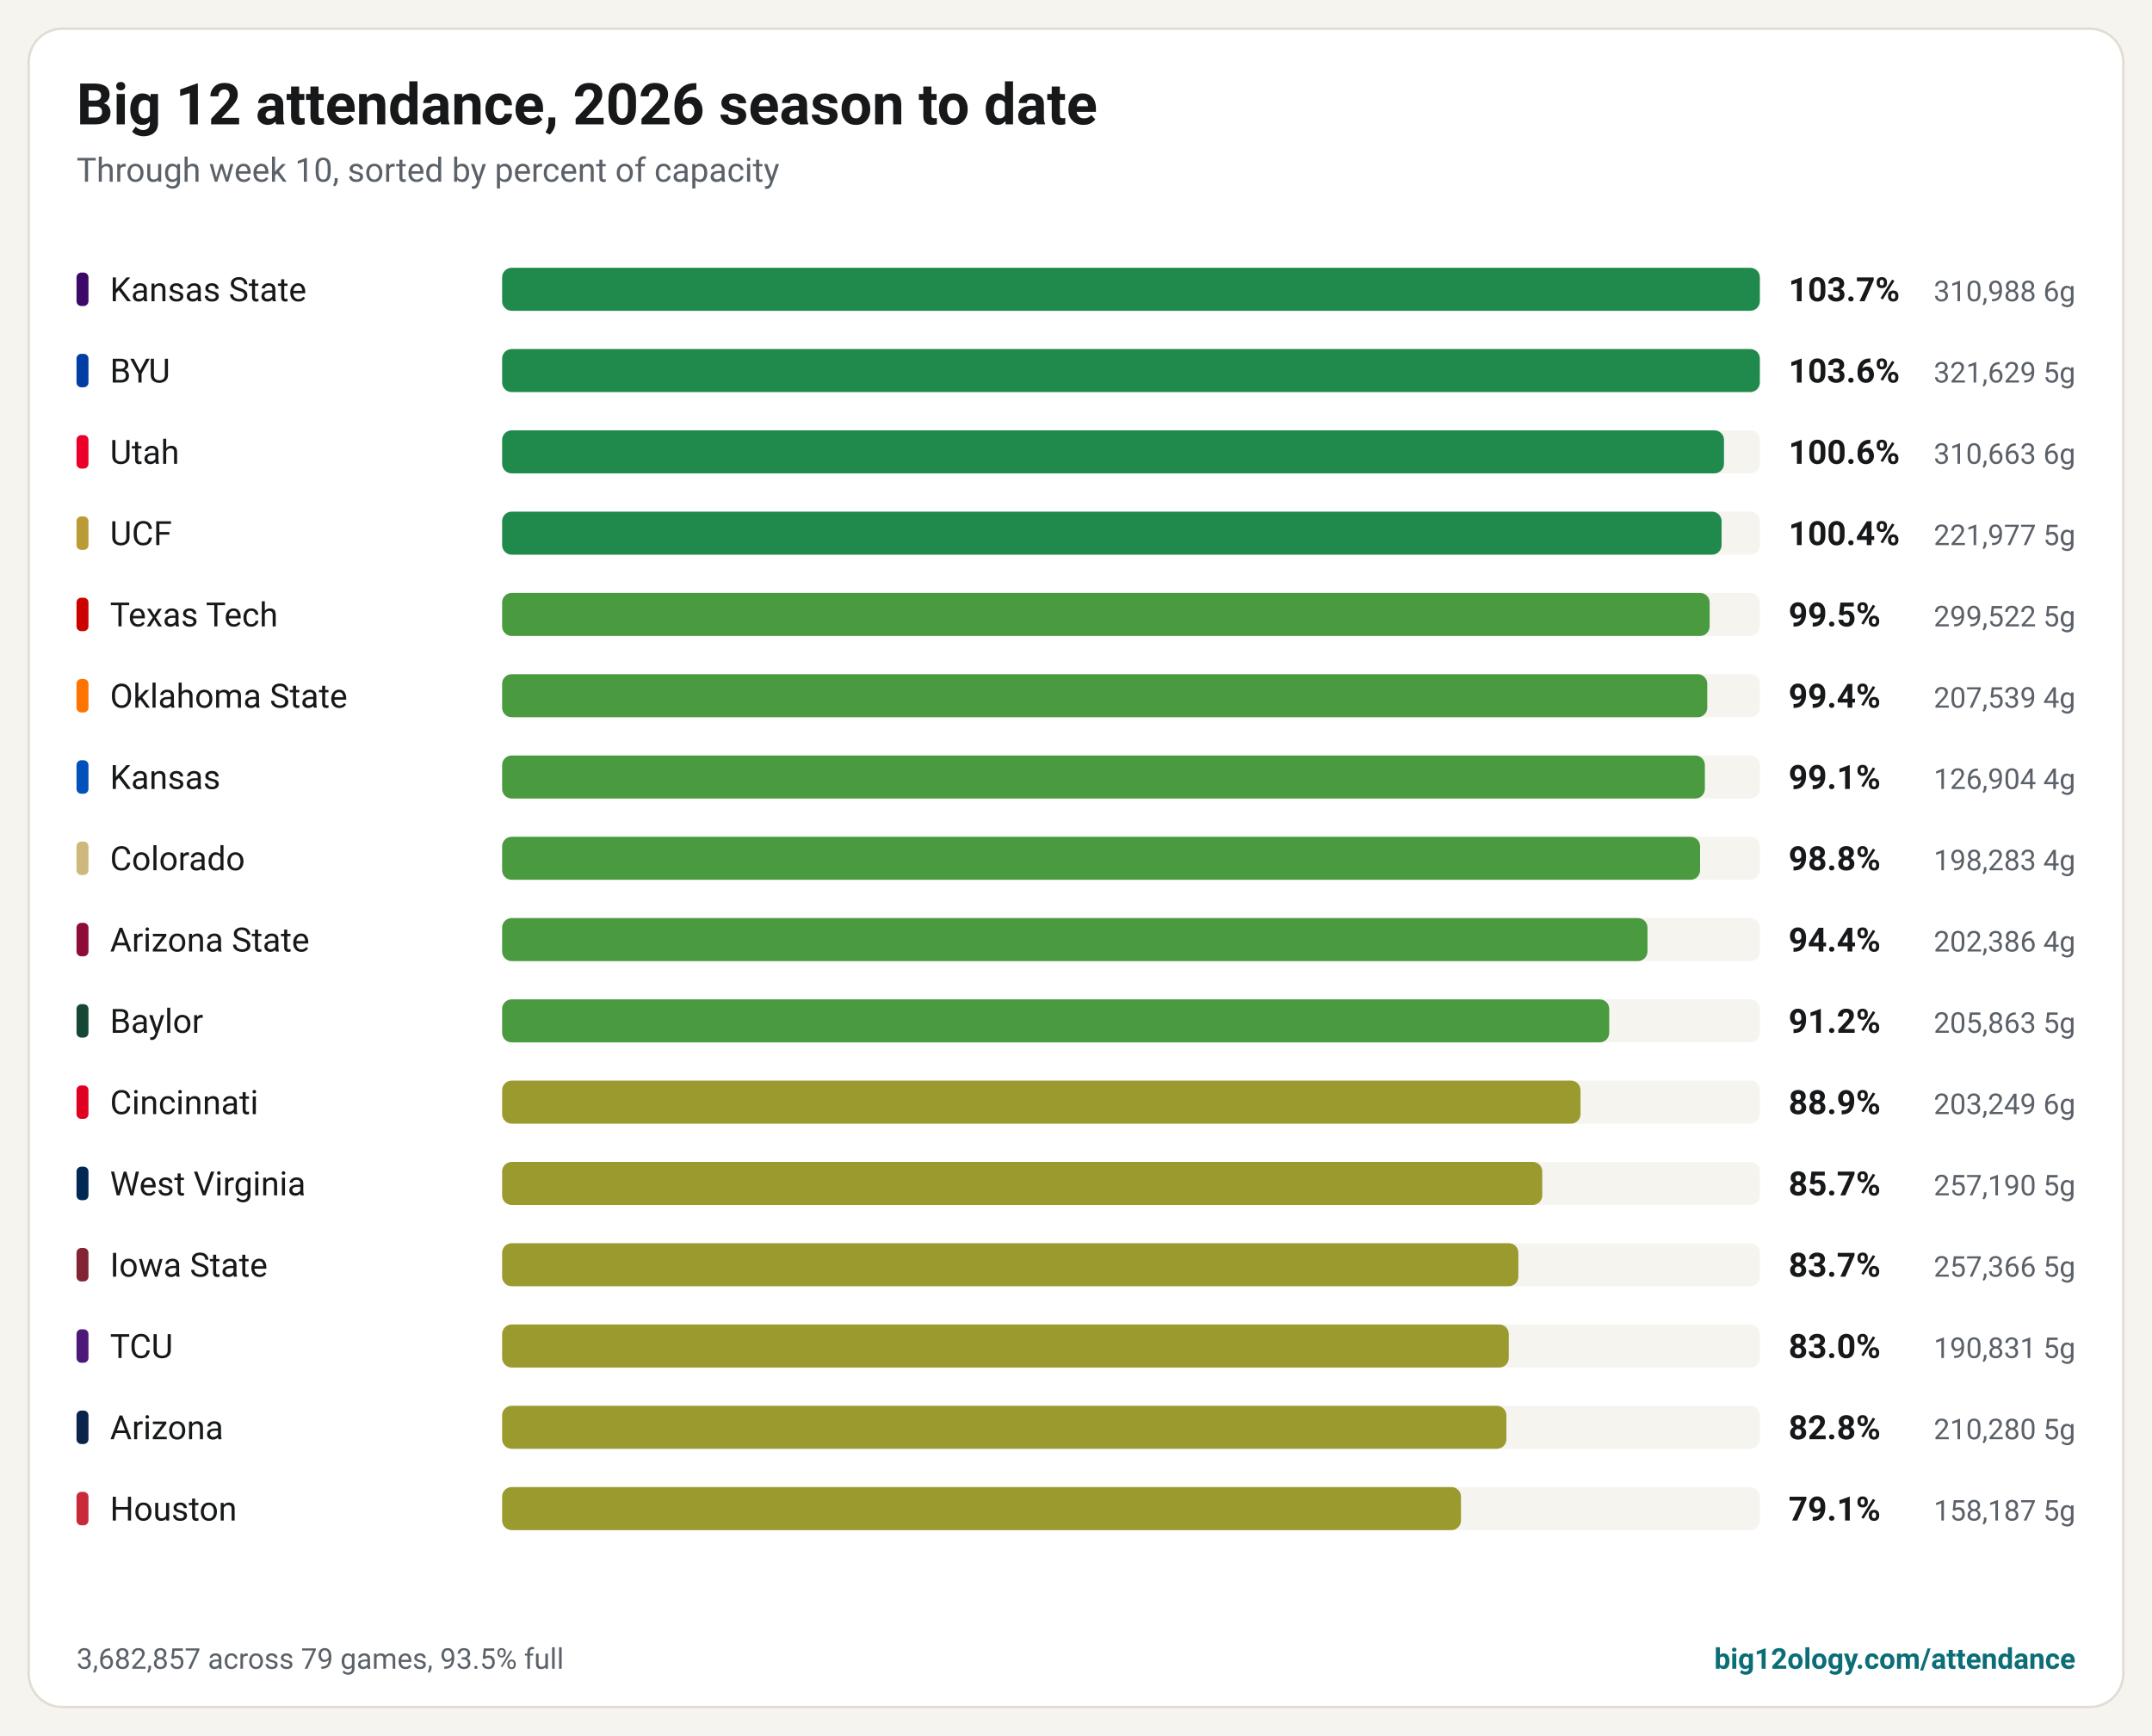
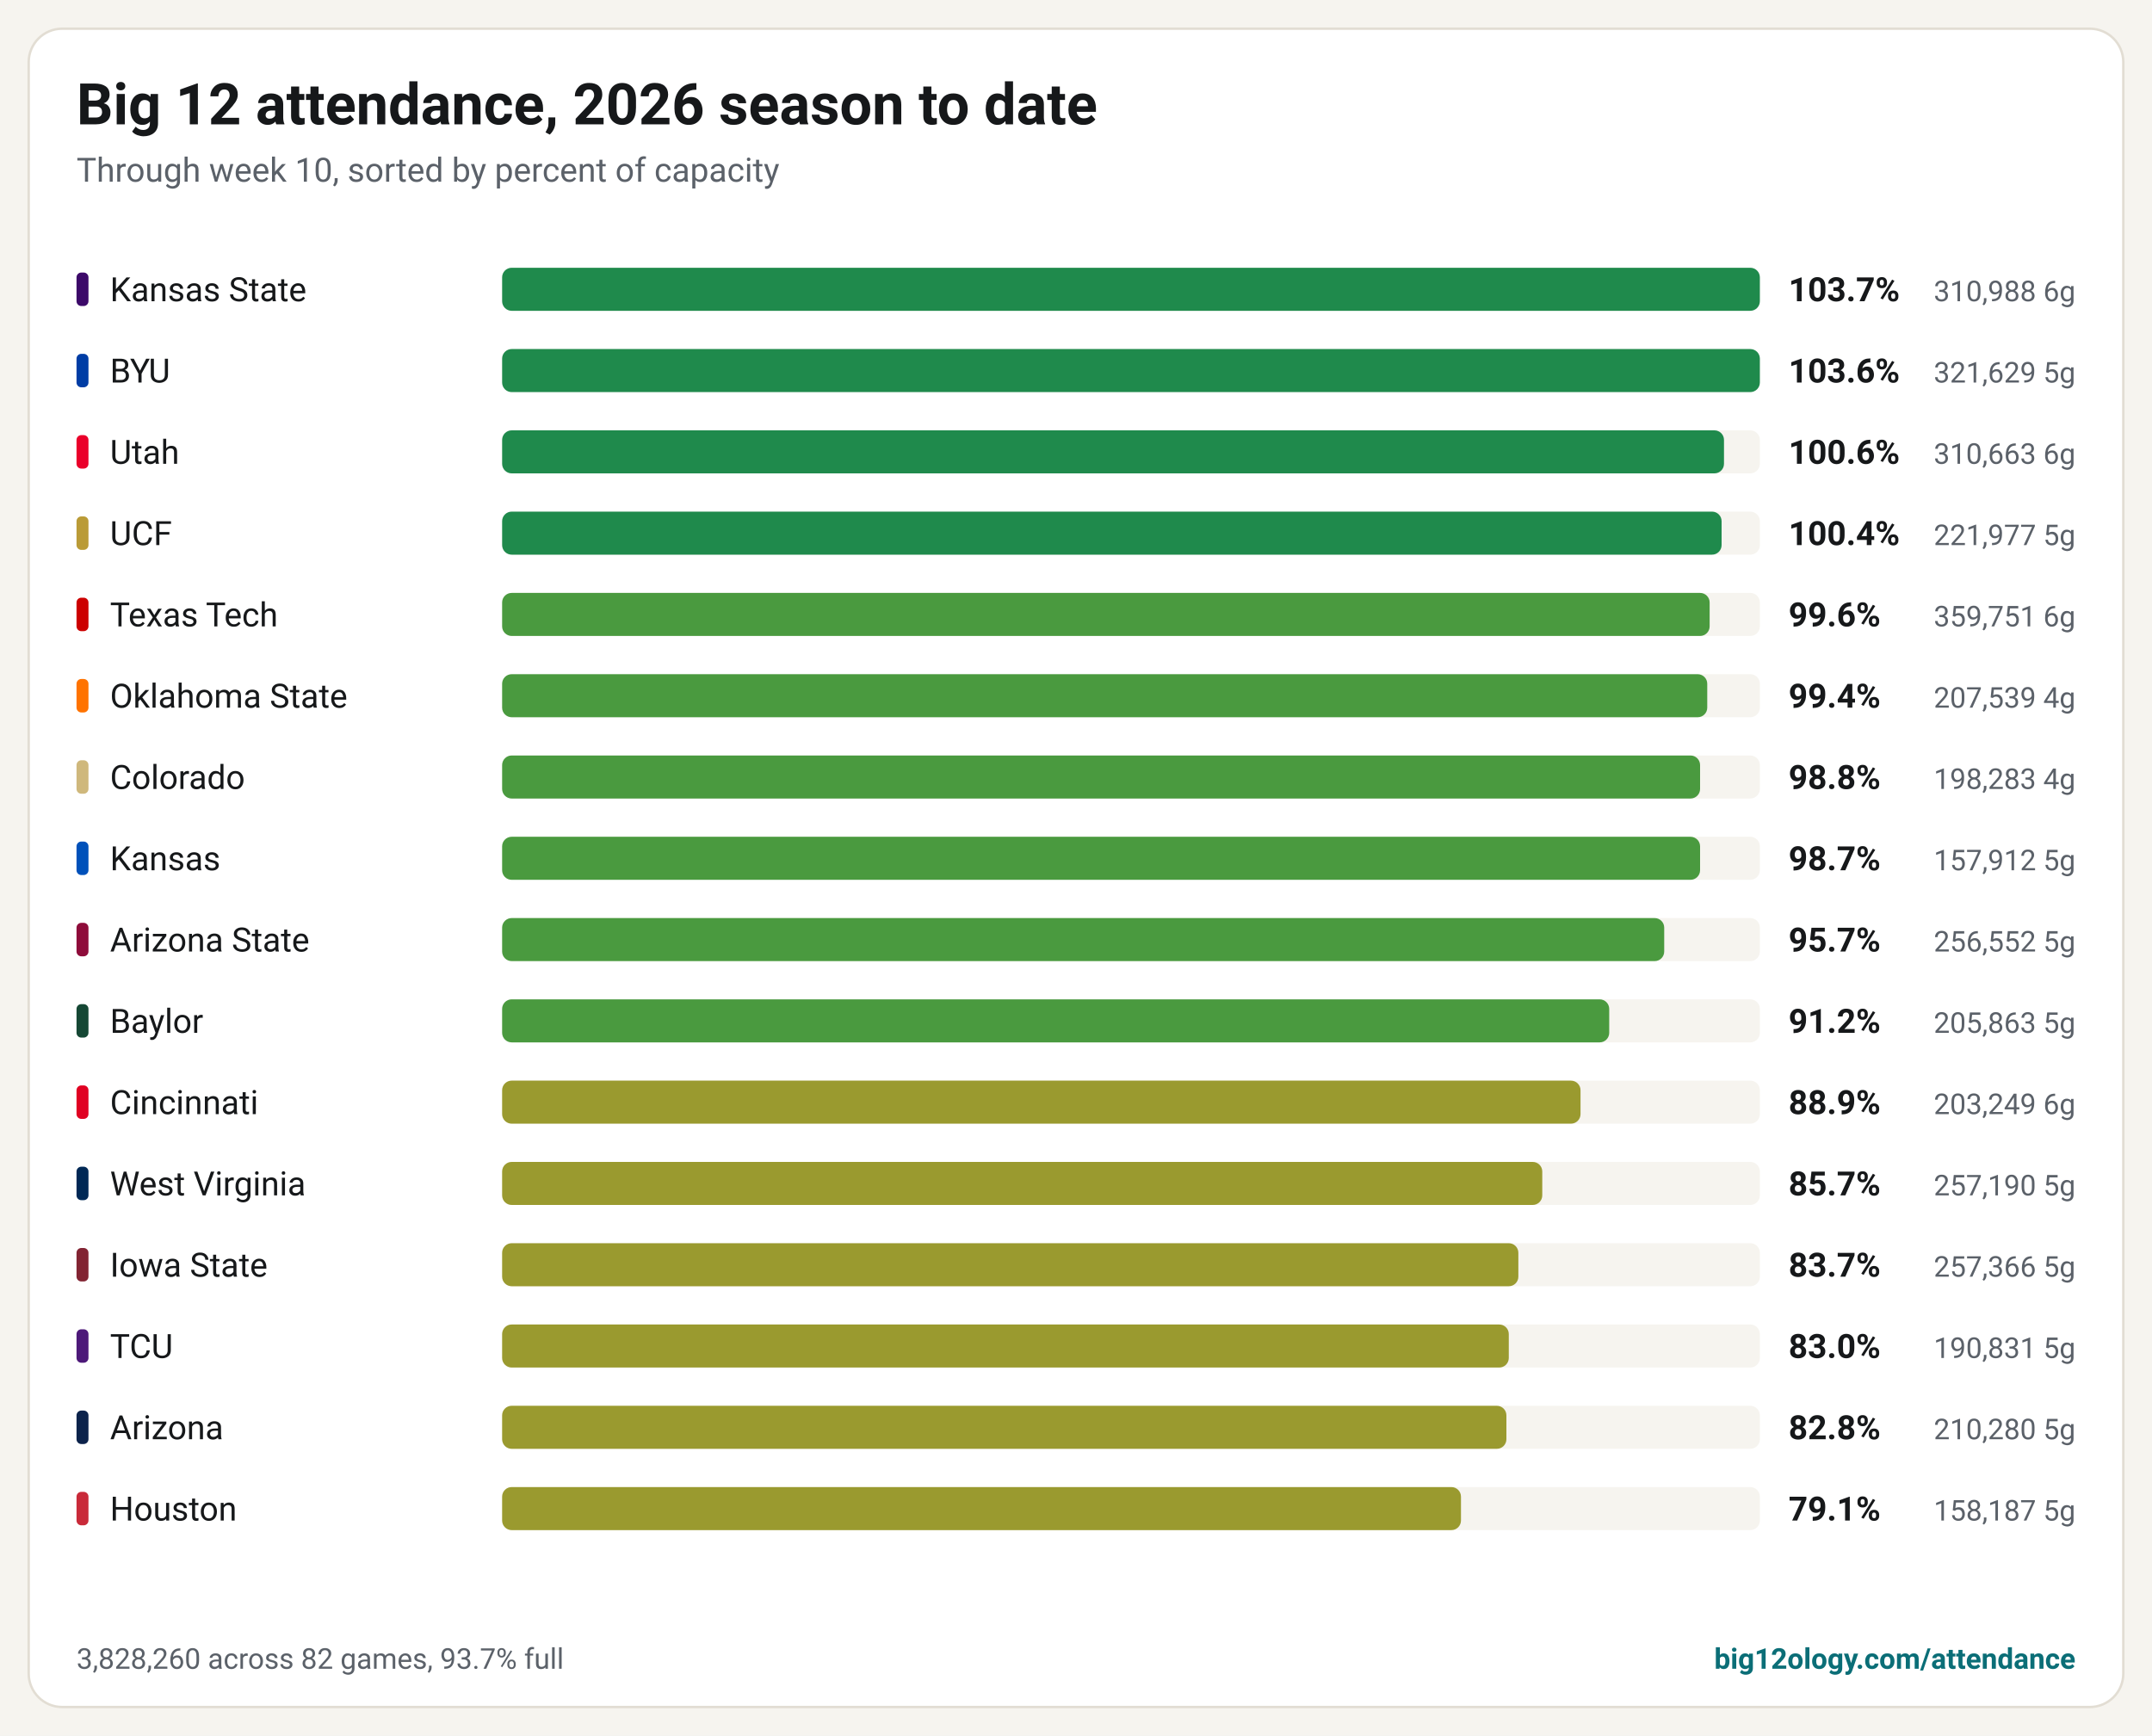
<svg xmlns="http://www.w3.org/2000/svg" width="900" height="726" viewBox="0 0 900 726" role="img" aria-label="Big 12 attendance, 2026 season to date. Through week 10, sorted by percent of capacity">
  <rect width="900" height="726" fill="#f6f4ef" />
  <rect x="12" y="12" width="876" height="702" rx="14" fill="#ffffff" stroke="#e2ddd3" />
  <text x="32" y="52" font-family="-apple-system, BlinkMacSystemFont, 'Segoe UI', Roboto, Helvetica, Arial, sans-serif" font-size="24" font-weight="700" fill="#16181A">Big 12 attendance, 2026 season to date</text>
  <text x="32" y="76" font-family="-apple-system, BlinkMacSystemFont, 'Segoe UI', Roboto, Helvetica, Arial, sans-serif" font-size="14" fill="#5b6169">Through week 10, sorted by percent of capacity</text>
  <rect x="32" y="114" width="5" height="14" rx="2" fill="#3c0969" />
  <text x="46" y="126" font-family="-apple-system, BlinkMacSystemFont, 'Segoe UI', Roboto, Helvetica, Arial, sans-serif" font-size="14" fill="#16181A">Kansas State</text>
  <rect x="210" y="112" width="526" height="18" rx="4" fill="#f6f4ef" />
  <rect x="210" y="112" width="526" height="18" rx="4" fill="#1f8a4c" />
  <text x="748" y="126" font-family="-apple-system, BlinkMacSystemFont, 'Segoe UI', Roboto, Helvetica, Arial, sans-serif" font-size="14" font-weight="700" fill="#16181A">103.7%</text>
  <text x="868" y="126" font-family="-apple-system, BlinkMacSystemFont, 'Segoe UI', Roboto, Helvetica, Arial, sans-serif" font-size="12" fill="#5b6169" text-anchor="end">310,988 6g</text>
  <rect x="32" y="148" width="5" height="14" rx="2" fill="#003da5" />
  <text x="46" y="160" font-family="-apple-system, BlinkMacSystemFont, 'Segoe UI', Roboto, Helvetica, Arial, sans-serif" font-size="14" fill="#16181A">BYU</text>
  <rect x="210" y="146" width="526" height="18" rx="4" fill="#f6f4ef" />
  <rect x="210" y="146" width="526" height="18" rx="4" fill="#1f8a4c" />
  <text x="748" y="160" font-family="-apple-system, BlinkMacSystemFont, 'Segoe UI', Roboto, Helvetica, Arial, sans-serif" font-size="14" font-weight="700" fill="#16181A">103.6%</text>
  <text x="868" y="160" font-family="-apple-system, BlinkMacSystemFont, 'Segoe UI', Roboto, Helvetica, Arial, sans-serif" font-size="12" fill="#5b6169" text-anchor="end">321,629 5g</text>
  <rect x="32" y="182" width="5" height="14" rx="2" fill="#ea002a" />
  <text x="46" y="194" font-family="-apple-system, BlinkMacSystemFont, 'Segoe UI', Roboto, Helvetica, Arial, sans-serif" font-size="14" fill="#16181A">Utah</text>
  <rect x="210" y="180" width="526" height="18" rx="4" fill="#f6f4ef" />
  <rect x="210" y="180" width="511" height="18" rx="4" fill="#1f8a4c" />
  <text x="748" y="194" font-family="-apple-system, BlinkMacSystemFont, 'Segoe UI', Roboto, Helvetica, Arial, sans-serif" font-size="14" font-weight="700" fill="#16181A">100.6%</text>
  <text x="868" y="194" font-family="-apple-system, BlinkMacSystemFont, 'Segoe UI', Roboto, Helvetica, Arial, sans-serif" font-size="12" fill="#5b6169" text-anchor="end">310,663 6g</text>
  <rect x="32" y="216" width="5" height="14" rx="2" fill="#ba9b37" />
  <text x="46" y="228" font-family="-apple-system, BlinkMacSystemFont, 'Segoe UI', Roboto, Helvetica, Arial, sans-serif" font-size="14" fill="#16181A">UCF</text>
  <rect x="210" y="214" width="526" height="18" rx="4" fill="#f6f4ef" />
  <rect x="210" y="214" width="510" height="18" rx="4" fill="#1f8a4c" />
  <text x="748" y="228" font-family="-apple-system, BlinkMacSystemFont, 'Segoe UI', Roboto, Helvetica, Arial, sans-serif" font-size="14" font-weight="700" fill="#16181A">100.4%</text>
  <text x="868" y="228" font-family="-apple-system, BlinkMacSystemFont, 'Segoe UI', Roboto, Helvetica, Arial, sans-serif" font-size="12" fill="#5b6169" text-anchor="end">221,977 5g</text>
  <rect x="32" y="250" width="5" height="14" rx="2" fill="#cc0000" />
  <text x="46" y="262" font-family="-apple-system, BlinkMacSystemFont, 'Segoe UI', Roboto, Helvetica, Arial, sans-serif" font-size="14" fill="#16181A">Texas Tech</text>
  <rect x="210" y="248" width="526" height="18" rx="4" fill="#f6f4ef" />
  <rect x="210" y="248" width="505" height="18" rx="4" fill="#4a9a3f" />
-   <text x="748" y="262" font-family="-apple-system, BlinkMacSystemFont, 'Segoe UI', Roboto, Helvetica, Arial, sans-serif" font-size="14" font-weight="700" fill="#16181A">99.5%</text>
-   <text x="868" y="262" font-family="-apple-system, BlinkMacSystemFont, 'Segoe UI', Roboto, Helvetica, Arial, sans-serif" font-size="12" fill="#5b6169" text-anchor="end">299,522 5g</text>
+   <text x="748" y="262" font-family="-apple-system, BlinkMacSystemFont, 'Segoe UI', Roboto, Helvetica, Arial, sans-serif" font-size="14" font-weight="700" fill="#16181A">99.6%</text>
+   <text x="868" y="262" font-family="-apple-system, BlinkMacSystemFont, 'Segoe UI', Roboto, Helvetica, Arial, sans-serif" font-size="12" fill="#5b6169" text-anchor="end">359,751 6g</text>
  <rect x="32" y="284" width="5" height="14" rx="2" fill="#ff7300" />
  <text x="46" y="296" font-family="-apple-system, BlinkMacSystemFont, 'Segoe UI', Roboto, Helvetica, Arial, sans-serif" font-size="14" fill="#16181A">Oklahoma State</text>
  <rect x="210" y="282" width="526" height="18" rx="4" fill="#f6f4ef" />
  <rect x="210" y="282" width="504" height="18" rx="4" fill="#4a9a3f" />
  <text x="748" y="296" font-family="-apple-system, BlinkMacSystemFont, 'Segoe UI', Roboto, Helvetica, Arial, sans-serif" font-size="14" font-weight="700" fill="#16181A">99.4%</text>
  <text x="868" y="296" font-family="-apple-system, BlinkMacSystemFont, 'Segoe UI', Roboto, Helvetica, Arial, sans-serif" font-size="12" fill="#5b6169" text-anchor="end">207,539 4g</text>
-   <rect x="32" y="318" width="5" height="14" rx="2" fill="#0051ba" />
-   <text x="46" y="330" font-family="-apple-system, BlinkMacSystemFont, 'Segoe UI', Roboto, Helvetica, Arial, sans-serif" font-size="14" fill="#16181A">Kansas</text>
+   <rect x="32" y="318" width="5" height="14" rx="2" fill="#cfb87c" />
+   <text x="46" y="330" font-family="-apple-system, BlinkMacSystemFont, 'Segoe UI', Roboto, Helvetica, Arial, sans-serif" font-size="14" fill="#16181A">Colorado</text>
  <rect x="210" y="316" width="526" height="18" rx="4" fill="#f6f4ef" />
-   <rect x="210" y="316" width="503" height="18" rx="4" fill="#4a9a3f" />
-   <text x="748" y="330" font-family="-apple-system, BlinkMacSystemFont, 'Segoe UI', Roboto, Helvetica, Arial, sans-serif" font-size="14" font-weight="700" fill="#16181A">99.1%</text>
-   <text x="868" y="330" font-family="-apple-system, BlinkMacSystemFont, 'Segoe UI', Roboto, Helvetica, Arial, sans-serif" font-size="12" fill="#5b6169" text-anchor="end">126,904 4g</text>
-   <rect x="32" y="352" width="5" height="14" rx="2" fill="#cfb87c" />
-   <text x="46" y="364" font-family="-apple-system, BlinkMacSystemFont, 'Segoe UI', Roboto, Helvetica, Arial, sans-serif" font-size="14" fill="#16181A">Colorado</text>
+   <rect x="210" y="316" width="501" height="18" rx="4" fill="#4a9a3f" />
+   <text x="748" y="330" font-family="-apple-system, BlinkMacSystemFont, 'Segoe UI', Roboto, Helvetica, Arial, sans-serif" font-size="14" font-weight="700" fill="#16181A">98.8%</text>
+   <text x="868" y="330" font-family="-apple-system, BlinkMacSystemFont, 'Segoe UI', Roboto, Helvetica, Arial, sans-serif" font-size="12" fill="#5b6169" text-anchor="end">198,283 4g</text>
+   <rect x="32" y="352" width="5" height="14" rx="2" fill="#0051ba" />
+   <text x="46" y="364" font-family="-apple-system, BlinkMacSystemFont, 'Segoe UI', Roboto, Helvetica, Arial, sans-serif" font-size="14" fill="#16181A">Kansas</text>
  <rect x="210" y="350" width="526" height="18" rx="4" fill="#f6f4ef" />
  <rect x="210" y="350" width="501" height="18" rx="4" fill="#4a9a3f" />
-   <text x="748" y="364" font-family="-apple-system, BlinkMacSystemFont, 'Segoe UI', Roboto, Helvetica, Arial, sans-serif" font-size="14" font-weight="700" fill="#16181A">98.8%</text>
-   <text x="868" y="364" font-family="-apple-system, BlinkMacSystemFont, 'Segoe UI', Roboto, Helvetica, Arial, sans-serif" font-size="12" fill="#5b6169" text-anchor="end">198,283 4g</text>
+   <text x="748" y="364" font-family="-apple-system, BlinkMacSystemFont, 'Segoe UI', Roboto, Helvetica, Arial, sans-serif" font-size="14" font-weight="700" fill="#16181A">98.7%</text>
+   <text x="868" y="364" font-family="-apple-system, BlinkMacSystemFont, 'Segoe UI', Roboto, Helvetica, Arial, sans-serif" font-size="12" fill="#5b6169" text-anchor="end">157,912 5g</text>
  <rect x="32" y="386" width="5" height="14" rx="2" fill="#8e0c3a" />
  <text x="46" y="398" font-family="-apple-system, BlinkMacSystemFont, 'Segoe UI', Roboto, Helvetica, Arial, sans-serif" font-size="14" fill="#16181A">Arizona State</text>
  <rect x="210" y="384" width="526" height="18" rx="4" fill="#f6f4ef" />
-   <rect x="210" y="384" width="479" height="18" rx="4" fill="#4a9a3f" />
-   <text x="748" y="398" font-family="-apple-system, BlinkMacSystemFont, 'Segoe UI', Roboto, Helvetica, Arial, sans-serif" font-size="14" font-weight="700" fill="#16181A">94.4%</text>
-   <text x="868" y="398" font-family="-apple-system, BlinkMacSystemFont, 'Segoe UI', Roboto, Helvetica, Arial, sans-serif" font-size="12" fill="#5b6169" text-anchor="end">202,386 4g</text>
+   <rect x="210" y="384" width="486" height="18" rx="4" fill="#4a9a3f" />
+   <text x="748" y="398" font-family="-apple-system, BlinkMacSystemFont, 'Segoe UI', Roboto, Helvetica, Arial, sans-serif" font-size="14" font-weight="700" fill="#16181A">95.7%</text>
+   <text x="868" y="398" font-family="-apple-system, BlinkMacSystemFont, 'Segoe UI', Roboto, Helvetica, Arial, sans-serif" font-size="12" fill="#5b6169" text-anchor="end">256,552 5g</text>
  <rect x="32" y="420" width="5" height="14" rx="2" fill="#154734" />
  <text x="46" y="432" font-family="-apple-system, BlinkMacSystemFont, 'Segoe UI', Roboto, Helvetica, Arial, sans-serif" font-size="14" fill="#16181A">Baylor</text>
  <rect x="210" y="418" width="526" height="18" rx="4" fill="#f6f4ef" />
  <rect x="210" y="418" width="463" height="18" rx="4" fill="#4a9a3f" />
  <text x="748" y="432" font-family="-apple-system, BlinkMacSystemFont, 'Segoe UI', Roboto, Helvetica, Arial, sans-serif" font-size="14" font-weight="700" fill="#16181A">91.2%</text>
  <text x="868" y="432" font-family="-apple-system, BlinkMacSystemFont, 'Segoe UI', Roboto, Helvetica, Arial, sans-serif" font-size="12" fill="#5b6169" text-anchor="end">205,863 5g</text>
  <rect x="32" y="454" width="5" height="14" rx="2" fill="#e00122" />
  <text x="46" y="466" font-family="-apple-system, BlinkMacSystemFont, 'Segoe UI', Roboto, Helvetica, Arial, sans-serif" font-size="14" fill="#16181A">Cincinnati</text>
  <rect x="210" y="452" width="526" height="18" rx="4" fill="#f6f4ef" />
  <rect x="210" y="452" width="451" height="18" rx="4" fill="#9a9a2f" />
  <text x="748" y="466" font-family="-apple-system, BlinkMacSystemFont, 'Segoe UI', Roboto, Helvetica, Arial, sans-serif" font-size="14" font-weight="700" fill="#16181A">88.9%</text>
  <text x="868" y="466" font-family="-apple-system, BlinkMacSystemFont, 'Segoe UI', Roboto, Helvetica, Arial, sans-serif" font-size="12" fill="#5b6169" text-anchor="end">203,249 6g</text>
  <rect x="32" y="488" width="5" height="14" rx="2" fill="#002855" />
  <text x="46" y="500" font-family="-apple-system, BlinkMacSystemFont, 'Segoe UI', Roboto, Helvetica, Arial, sans-serif" font-size="14" fill="#16181A">West Virginia</text>
  <rect x="210" y="486" width="526" height="18" rx="4" fill="#f6f4ef" />
  <rect x="210" y="486" width="435" height="18" rx="4" fill="#9a9a2f" />
  <text x="748" y="500" font-family="-apple-system, BlinkMacSystemFont, 'Segoe UI', Roboto, Helvetica, Arial, sans-serif" font-size="14" font-weight="700" fill="#16181A">85.7%</text>
  <text x="868" y="500" font-family="-apple-system, BlinkMacSystemFont, 'Segoe UI', Roboto, Helvetica, Arial, sans-serif" font-size="12" fill="#5b6169" text-anchor="end">257,190 5g</text>
  <rect x="32" y="522" width="5" height="14" rx="2" fill="#822433" />
  <text x="46" y="534" font-family="-apple-system, BlinkMacSystemFont, 'Segoe UI', Roboto, Helvetica, Arial, sans-serif" font-size="14" fill="#16181A">Iowa State</text>
  <rect x="210" y="520" width="526" height="18" rx="4" fill="#f6f4ef" />
  <rect x="210" y="520" width="425" height="18" rx="4" fill="#9a9a2f" />
  <text x="748" y="534" font-family="-apple-system, BlinkMacSystemFont, 'Segoe UI', Roboto, Helvetica, Arial, sans-serif" font-size="14" font-weight="700" fill="#16181A">83.7%</text>
  <text x="868" y="534" font-family="-apple-system, BlinkMacSystemFont, 'Segoe UI', Roboto, Helvetica, Arial, sans-serif" font-size="12" fill="#5b6169" text-anchor="end">257,366 5g</text>
  <rect x="32" y="556" width="5" height="14" rx="2" fill="#4d1979" />
  <text x="46" y="568" font-family="-apple-system, BlinkMacSystemFont, 'Segoe UI', Roboto, Helvetica, Arial, sans-serif" font-size="14" fill="#16181A">TCU</text>
  <rect x="210" y="554" width="526" height="18" rx="4" fill="#f6f4ef" />
  <rect x="210" y="554" width="421" height="18" rx="4" fill="#9a9a2f" />
  <text x="748" y="568" font-family="-apple-system, BlinkMacSystemFont, 'Segoe UI', Roboto, Helvetica, Arial, sans-serif" font-size="14" font-weight="700" fill="#16181A">83.0%</text>
  <text x="868" y="568" font-family="-apple-system, BlinkMacSystemFont, 'Segoe UI', Roboto, Helvetica, Arial, sans-serif" font-size="12" fill="#5b6169" text-anchor="end">190,831 5g</text>
  <rect x="32" y="590" width="5" height="14" rx="2" fill="#0c234b" />
  <text x="46" y="602" font-family="-apple-system, BlinkMacSystemFont, 'Segoe UI', Roboto, Helvetica, Arial, sans-serif" font-size="14" fill="#16181A">Arizona</text>
  <rect x="210" y="588" width="526" height="18" rx="4" fill="#f6f4ef" />
  <rect x="210" y="588" width="420" height="18" rx="4" fill="#9a9a2f" />
  <text x="748" y="602" font-family="-apple-system, BlinkMacSystemFont, 'Segoe UI', Roboto, Helvetica, Arial, sans-serif" font-size="14" font-weight="700" fill="#16181A">82.8%</text>
  <text x="868" y="602" font-family="-apple-system, BlinkMacSystemFont, 'Segoe UI', Roboto, Helvetica, Arial, sans-serif" font-size="12" fill="#5b6169" text-anchor="end">210,280 5g</text>
  <rect x="32" y="624" width="5" height="14" rx="2" fill="#c92a39" />
  <text x="46" y="636" font-family="-apple-system, BlinkMacSystemFont, 'Segoe UI', Roboto, Helvetica, Arial, sans-serif" font-size="14" fill="#16181A">Houston</text>
  <rect x="210" y="622" width="526" height="18" rx="4" fill="#f6f4ef" />
  <rect x="210" y="622" width="401" height="18" rx="4" fill="#9a9a2f" />
  <text x="748" y="636" font-family="-apple-system, BlinkMacSystemFont, 'Segoe UI', Roboto, Helvetica, Arial, sans-serif" font-size="14" font-weight="700" fill="#16181A">79.1%</text>
  <text x="868" y="636" font-family="-apple-system, BlinkMacSystemFont, 'Segoe UI', Roboto, Helvetica, Arial, sans-serif" font-size="12" fill="#5b6169" text-anchor="end">158,187 5g</text>
-   <text x="32" y="698" font-family="-apple-system, BlinkMacSystemFont, 'Segoe UI', Roboto, Helvetica, Arial, sans-serif" font-size="12" fill="#5b6169">3,682,857 across 79 games, 93.5% full</text>
+   <text x="32" y="698" font-family="-apple-system, BlinkMacSystemFont, 'Segoe UI', Roboto, Helvetica, Arial, sans-serif" font-size="12" fill="#5b6169">3,828,260 across 82 games, 93.7% full</text>
  <text x="868" y="698" font-family="-apple-system, BlinkMacSystemFont, 'Segoe UI', Roboto, Helvetica, Arial, sans-serif" font-size="12" fill="#0B6E77" text-anchor="end" font-weight="600">big12ology.com/attendance</text>
</svg>
